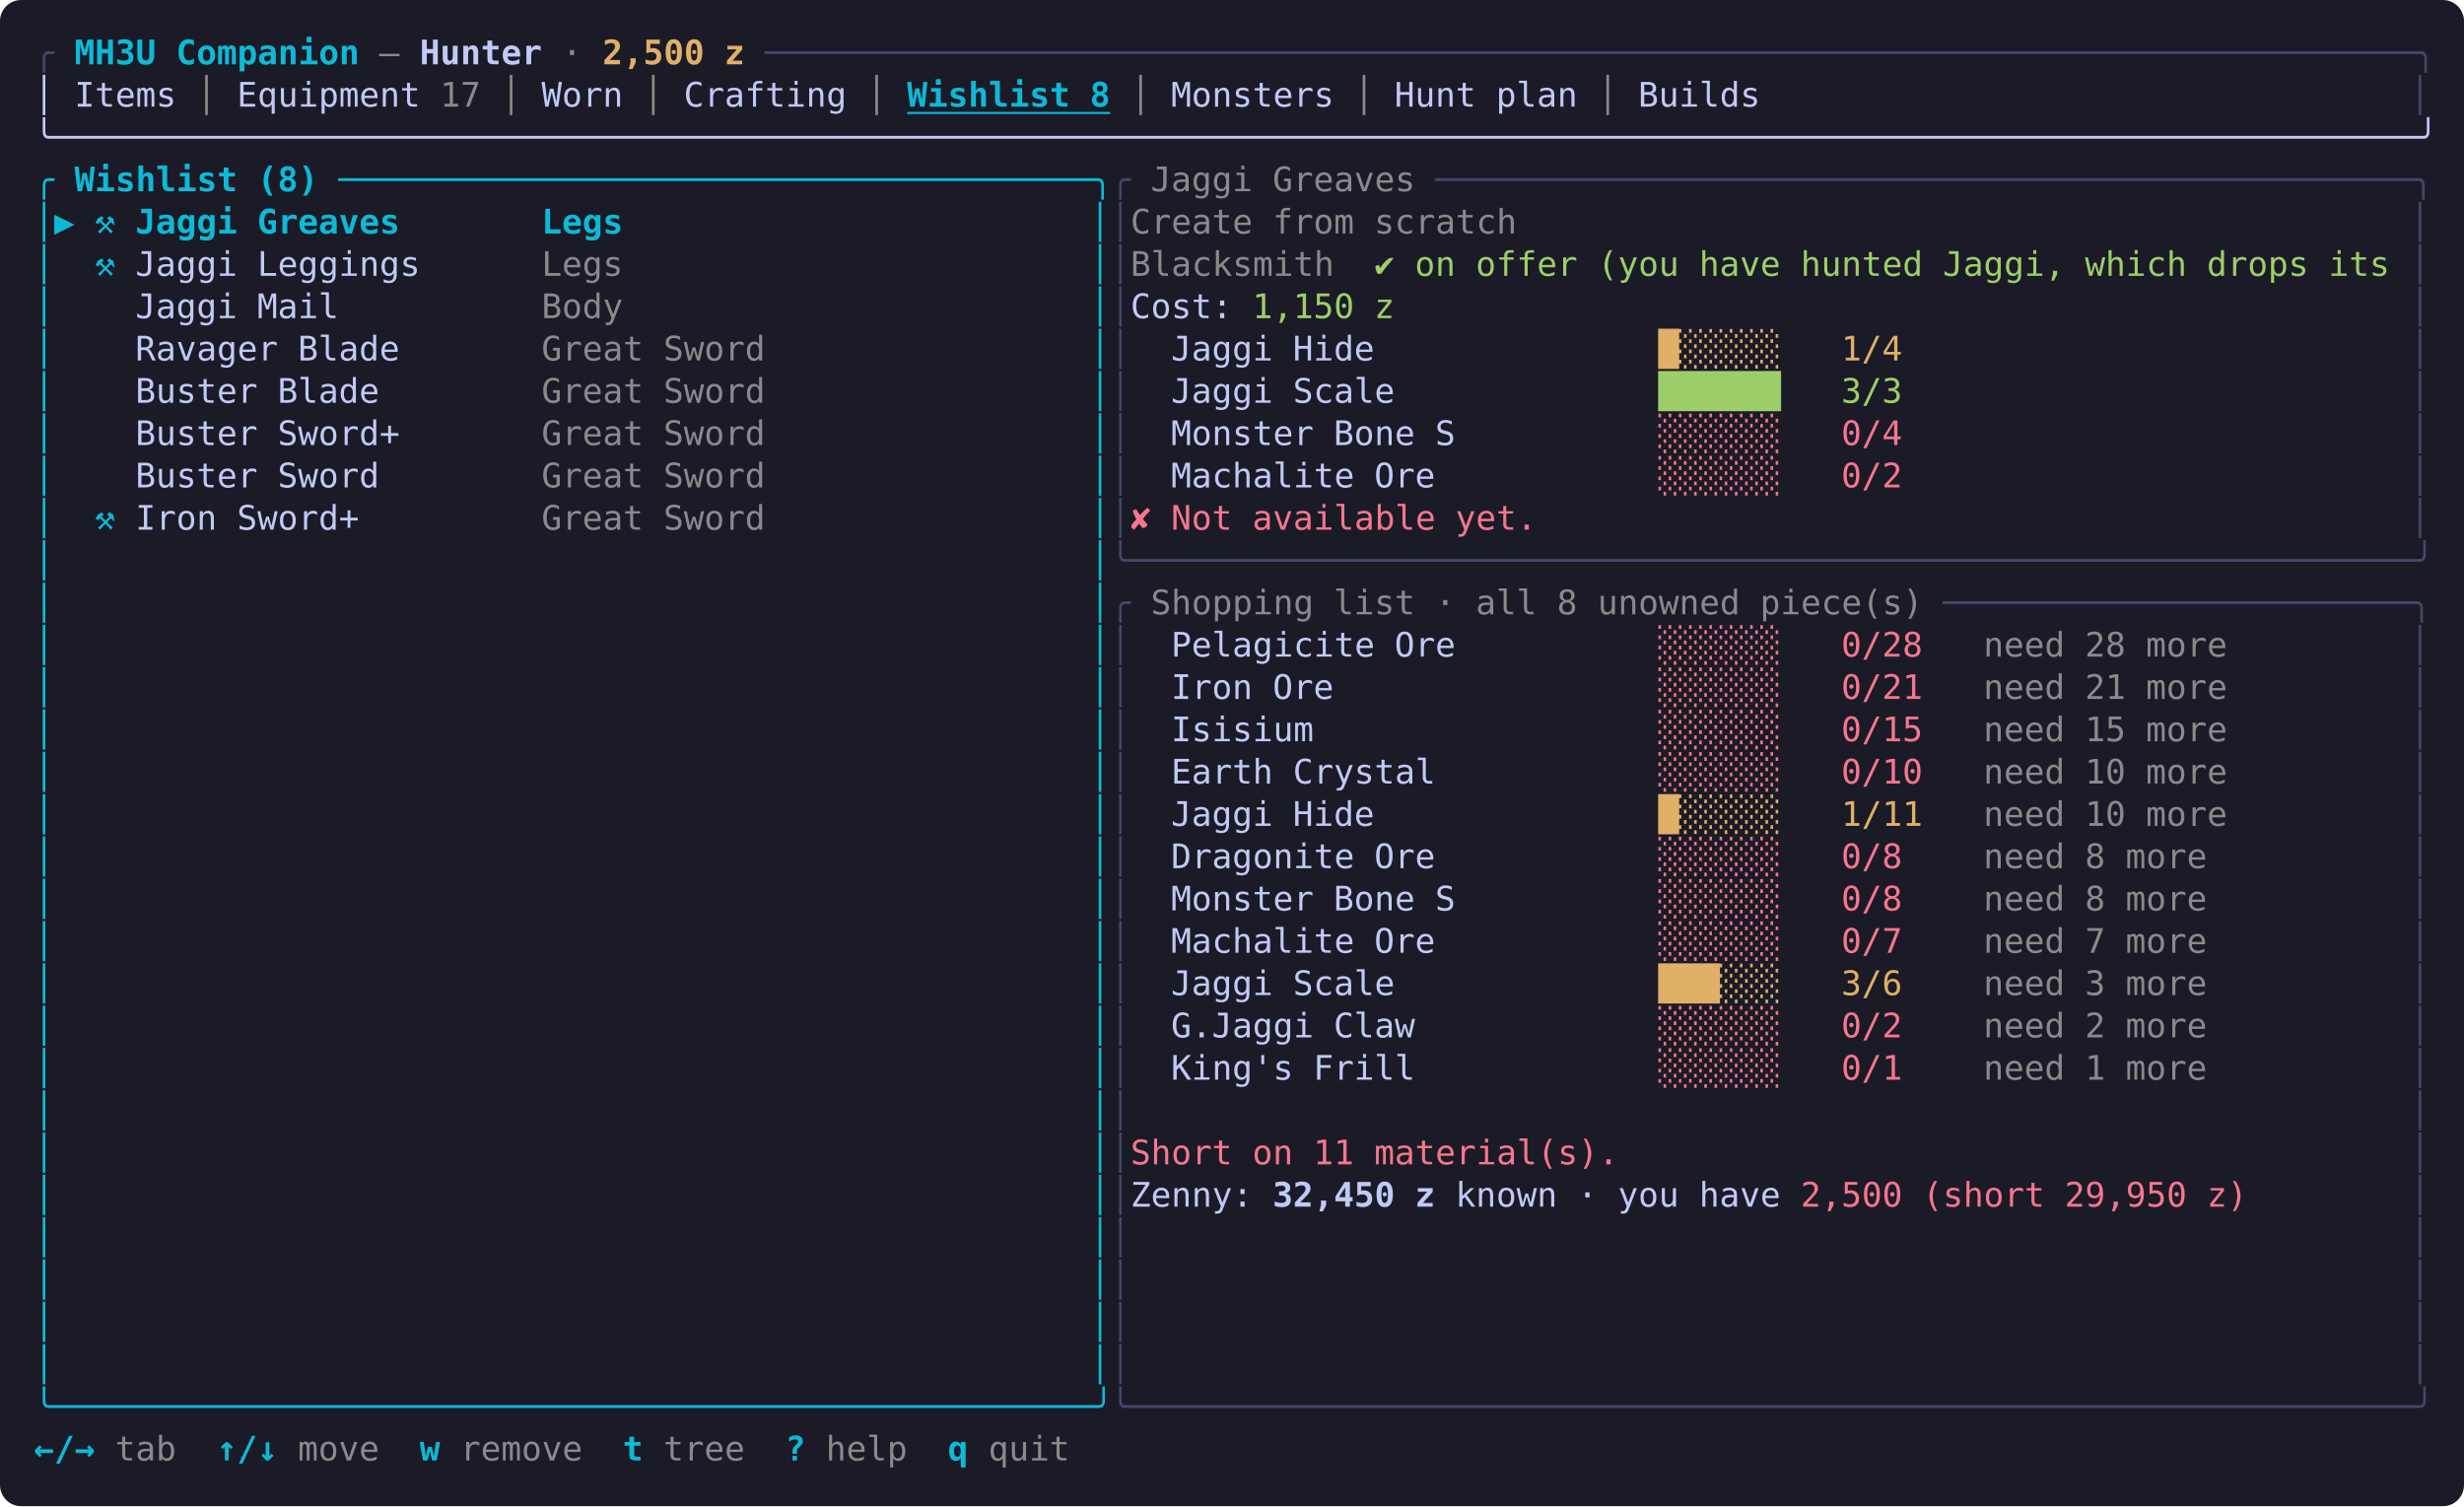
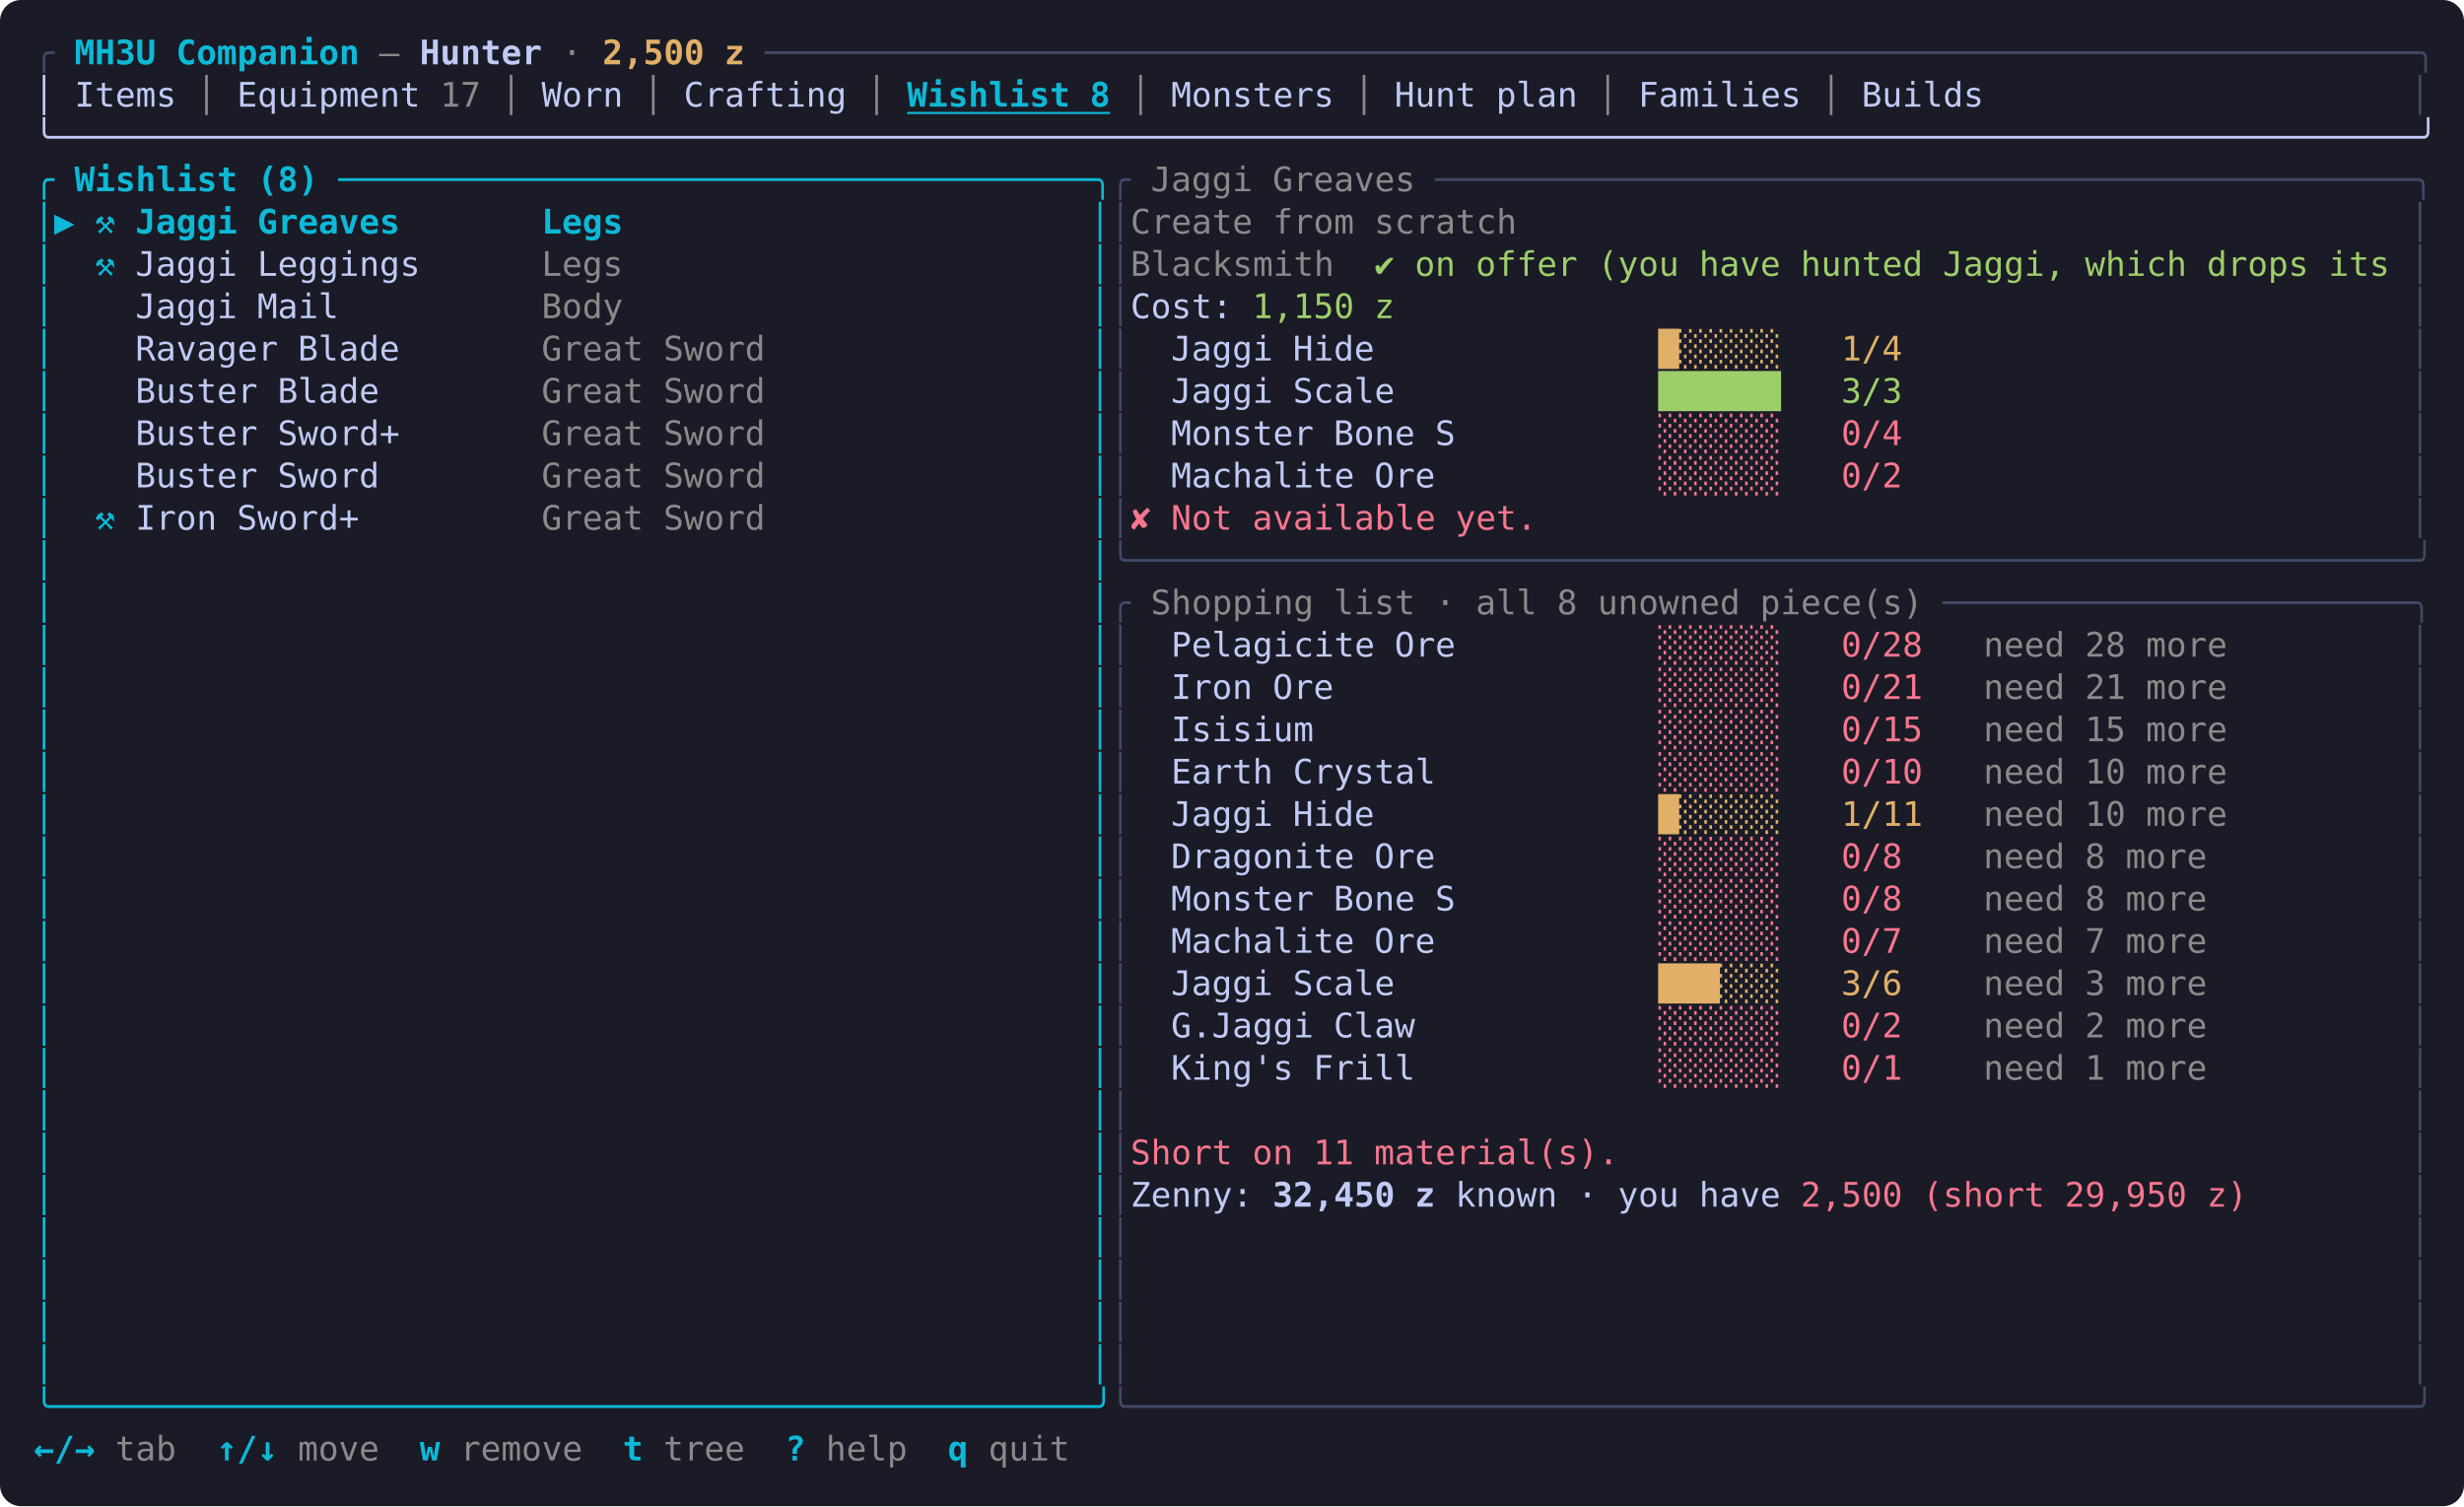
<svg xmlns="http://www.w3.org/2000/svg" width="1164.8" height="712" viewBox="0 0 1164.8 712" role="img">
  <rect width="100%" height="100%" rx="10" fill="#1a1b26" />
  <g font-family="'JetBrains Mono','JetBrainsMono Nerd Font','DejaVu Sans Mono',Menlo,Consolas,monospace" font-size="16">
    <text x="16.0" y="30.4" textLength="9.6" lengthAdjust="spacing" fill="#414868">╭</text>
    <text x="35.2" y="30.4" textLength="38.4" lengthAdjust="spacing" fill="#0db9d7" font-weight="bold">MH3U</text>
    <text x="83.2" y="30.4" textLength="86.4" lengthAdjust="spacing" fill="#0db9d7" font-weight="bold">Companion</text>
    <text x="179.2" y="30.4" textLength="9.6" lengthAdjust="spacing" fill="#8a8a8a">—</text>
    <text x="198.4" y="30.4" textLength="57.6" lengthAdjust="spacing" fill="#c0caf5" font-weight="bold">Hunter</text>
    <text x="265.6" y="30.4" textLength="9.6" lengthAdjust="spacing" fill="#8a8a8a">·</text>
    <text x="284.8" y="30.4" textLength="48.0" lengthAdjust="spacing" fill="#e0af68" font-weight="bold">2,500</text>
    <text x="342.4" y="30.4" textLength="9.6" lengthAdjust="spacing" fill="#e0af68" font-weight="bold">z</text>
    <text x="361.6" y="30.4" textLength="787.2" lengthAdjust="spacing" fill="#414868">─────────────────────────────────────────────────────────────────────────────────╮</text>
    <text x="16.0" y="50.4" textLength="9.6" lengthAdjust="spacing" fill="#c0caf5">│</text>
    <text x="35.2" y="50.4" textLength="48.0" lengthAdjust="spacing" fill="#c0caf5">Items</text>
    <text x="92.8" y="50.4" textLength="9.6" lengthAdjust="spacing" fill="#8a8a8a">│</text>
    <text x="112.0" y="50.4" textLength="86.4" lengthAdjust="spacing" fill="#c0caf5">Equipment</text>
    <text x="208.0" y="50.4" textLength="19.2" lengthAdjust="spacing" fill="#8a8a8a">17</text>
    <text x="236.8" y="50.4" textLength="9.6" lengthAdjust="spacing" fill="#8a8a8a">│</text>
    <text x="256.0" y="50.4" textLength="38.4" lengthAdjust="spacing" fill="#c0caf5">Worn</text>
    <text x="304.0" y="50.4" textLength="9.6" lengthAdjust="spacing" fill="#8a8a8a">│</text>
    <text x="323.2" y="50.4" textLength="76.8" lengthAdjust="spacing" fill="#c0caf5">Crafting</text>
    <text x="409.6" y="50.4" textLength="9.6" lengthAdjust="spacing" fill="#8a8a8a">│</text>
    <text x="428.8" y="50.4" textLength="76.8" lengthAdjust="spacing" fill="#0db9d7" font-weight="bold">Wishlist</text>
    <text x="515.2" y="50.4" textLength="9.6" lengthAdjust="spacing" fill="#0db9d7" font-weight="bold">8</text>
    <line x1="428.8" y1="53.4" x2="524.8" y2="53.4" stroke="#0db9d7" stroke-width="1" />
    <text x="534.4" y="50.4" textLength="9.6" lengthAdjust="spacing" fill="#8a8a8a">│</text>
    <text x="553.6" y="50.4" textLength="76.8" lengthAdjust="spacing" fill="#c0caf5">Monsters</text>
    <text x="640.0" y="50.4" textLength="9.6" lengthAdjust="spacing" fill="#8a8a8a">│</text>
    <text x="659.2" y="50.4" textLength="38.4" lengthAdjust="spacing" fill="#c0caf5">Hunt</text>
    <text x="707.2" y="50.4" textLength="38.4" lengthAdjust="spacing" fill="#c0caf5">plan</text>
    <text x="755.2" y="50.4" textLength="9.6" lengthAdjust="spacing" fill="#8a8a8a">│</text>
-     <text x="774.4" y="50.4" textLength="57.6" lengthAdjust="spacing" fill="#c0caf5">Builds</text>
+     <text x="774.4" y="50.4" textLength="76.8" lengthAdjust="spacing" fill="#c0caf5">Families</text>
+     <text x="860.8" y="50.4" textLength="9.6" lengthAdjust="spacing" fill="#8a8a8a">│</text>
+     <text x="880.0" y="50.4" textLength="57.6" lengthAdjust="spacing" fill="#c0caf5">Builds</text>
    <text x="1139.2" y="50.4" textLength="9.6" lengthAdjust="spacing" fill="#414868">│</text>
    <text x="16.0" y="70.4" textLength="1132.8" lengthAdjust="spacing" fill="#c0caf5">╰────────────────────────────────────────────────────────────────────────────────────────────────────────────────────╯</text>
    <text x="16.0" y="90.4" textLength="9.6" lengthAdjust="spacing" fill="#0db9d7">╭</text>
    <text x="35.2" y="90.4" textLength="76.8" lengthAdjust="spacing" fill="#0db9d7" font-weight="bold">Wishlist</text>
    <text x="121.6" y="90.4" textLength="28.8" lengthAdjust="spacing" fill="#0db9d7" font-weight="bold">(8)</text>
    <text x="160.0" y="90.4" textLength="364.8" lengthAdjust="spacing" fill="#0db9d7">─────────────────────────────────────╮</text>
    <text x="524.8" y="90.4" textLength="9.6" lengthAdjust="spacing" fill="#414868">╭</text>
    <text x="544.0" y="90.4" textLength="48.0" lengthAdjust="spacing" fill="#8a8a8a">Jaggi</text>
    <text x="601.6" y="90.4" textLength="67.2" lengthAdjust="spacing" fill="#8a8a8a">Greaves</text>
    <text x="678.4" y="90.4" textLength="470.4" lengthAdjust="spacing" fill="#414868">────────────────────────────────────────────────╮</text>
    <text x="16.0" y="110.4" textLength="9.6" lengthAdjust="spacing" fill="#0db9d7">│</text>
    <text x="25.6" y="110.4" textLength="9.6" lengthAdjust="spacing" fill="#0db9d7" font-weight="bold">▶︎</text>
    <text x="44.8" y="110.4" textLength="9.6" lengthAdjust="spacing" fill="#0db9d7" font-weight="bold">⚒︎</text>
    <text x="64.0" y="110.4" textLength="48.0" lengthAdjust="spacing" fill="#0db9d7" font-weight="bold">Jaggi</text>
    <text x="121.6" y="110.4" textLength="67.2" lengthAdjust="spacing" fill="#0db9d7" font-weight="bold">Greaves</text>
    <text x="256.0" y="110.4" textLength="38.4" lengthAdjust="spacing" fill="#0db9d7" font-weight="bold">Legs</text>
    <text x="515.2" y="110.4" textLength="9.6" lengthAdjust="spacing" fill="#0db9d7">│</text>
    <text x="524.8" y="110.4" textLength="9.6" lengthAdjust="spacing" fill="#414868">│</text>
    <text x="534.4" y="110.4" textLength="57.6" lengthAdjust="spacing" fill="#8a8a8a">Create</text>
    <text x="601.6" y="110.4" textLength="38.4" lengthAdjust="spacing" fill="#8a8a8a">from</text>
    <text x="649.6" y="110.4" textLength="67.2" lengthAdjust="spacing" fill="#8a8a8a">scratch</text>
    <text x="1139.2" y="110.4" textLength="9.6" lengthAdjust="spacing" fill="#414868">│</text>
    <text x="16.0" y="130.4" textLength="9.6" lengthAdjust="spacing" fill="#0db9d7">│</text>
    <text x="44.8" y="130.4" textLength="9.6" lengthAdjust="spacing" fill="#0db9d7">⚒︎</text>
    <text x="64.0" y="130.4" textLength="48.0" lengthAdjust="spacing" fill="#c0caf5">Jaggi</text>
    <text x="121.6" y="130.4" textLength="76.8" lengthAdjust="spacing" fill="#c0caf5">Leggings</text>
    <text x="256.0" y="130.4" textLength="38.4" lengthAdjust="spacing" fill="#8a8a8a">Legs</text>
    <text x="515.2" y="130.4" textLength="9.6" lengthAdjust="spacing" fill="#0db9d7">│</text>
    <text x="524.8" y="130.4" textLength="9.6" lengthAdjust="spacing" fill="#414868">│</text>
    <text x="534.4" y="130.4" textLength="96.0" lengthAdjust="spacing" fill="#8a8a8a">Blacksmith</text>
    <text x="649.6" y="130.4" textLength="9.6" lengthAdjust="spacing" fill="#9ece6a">✔︎</text>
    <text x="668.8" y="130.4" textLength="19.2" lengthAdjust="spacing" fill="#9ece6a">on</text>
    <text x="697.6" y="130.4" textLength="48.0" lengthAdjust="spacing" fill="#9ece6a">offer</text>
    <text x="755.2" y="130.4" textLength="38.4" lengthAdjust="spacing" fill="#9ece6a">(you</text>
    <text x="803.2" y="130.4" textLength="38.4" lengthAdjust="spacing" fill="#9ece6a">have</text>
    <text x="851.2" y="130.4" textLength="57.6" lengthAdjust="spacing" fill="#9ece6a">hunted</text>
    <text x="918.4" y="130.4" textLength="57.6" lengthAdjust="spacing" fill="#9ece6a">Jaggi,</text>
    <text x="985.6" y="130.4" textLength="48.0" lengthAdjust="spacing" fill="#9ece6a">which</text>
    <text x="1043.2" y="130.4" textLength="48.0" lengthAdjust="spacing" fill="#9ece6a">drops</text>
    <text x="1100.8" y="130.4" textLength="28.8" lengthAdjust="spacing" fill="#9ece6a">its</text>
    <text x="1139.2" y="130.4" textLength="9.6" lengthAdjust="spacing" fill="#414868">│</text>
    <text x="16.0" y="150.4" textLength="9.6" lengthAdjust="spacing" fill="#0db9d7">│</text>
    <text x="64.0" y="150.4" textLength="48.0" lengthAdjust="spacing" fill="#c0caf5">Jaggi</text>
    <text x="121.6" y="150.4" textLength="38.4" lengthAdjust="spacing" fill="#c0caf5">Mail</text>
    <text x="256.0" y="150.4" textLength="38.4" lengthAdjust="spacing" fill="#8a8a8a">Body</text>
    <text x="515.2" y="150.4" textLength="9.6" lengthAdjust="spacing" fill="#0db9d7">│</text>
    <text x="524.8" y="150.4" textLength="9.6" lengthAdjust="spacing" fill="#414868">│</text>
    <text x="534.4" y="150.4" textLength="48.0" lengthAdjust="spacing" fill="#c0caf5">Cost:</text>
    <text x="592.0" y="150.4" textLength="48.0" lengthAdjust="spacing" fill="#9ece6a">1,150</text>
    <text x="649.6" y="150.4" textLength="9.6" lengthAdjust="spacing" fill="#9ece6a">z</text>
    <text x="1139.2" y="150.4" textLength="9.6" lengthAdjust="spacing" fill="#414868">│</text>
    <text x="16.0" y="170.4" textLength="9.6" lengthAdjust="spacing" fill="#0db9d7">│</text>
    <text x="64.0" y="170.4" textLength="67.2" lengthAdjust="spacing" fill="#c0caf5">Ravager</text>
    <text x="140.8" y="170.4" textLength="48.0" lengthAdjust="spacing" fill="#c0caf5">Blade</text>
    <text x="256.0" y="170.4" textLength="48.0" lengthAdjust="spacing" fill="#8a8a8a">Great</text>
    <text x="313.6" y="170.4" textLength="48.0" lengthAdjust="spacing" fill="#8a8a8a">Sword</text>
    <text x="515.2" y="170.4" textLength="9.6" lengthAdjust="spacing" fill="#0db9d7">│</text>
    <text x="524.8" y="170.4" textLength="9.6" lengthAdjust="spacing" fill="#414868">│</text>
    <text x="553.6" y="170.4" textLength="48.0" lengthAdjust="spacing" fill="#c0caf5">Jaggi</text>
    <text x="611.2" y="170.4" textLength="38.4" lengthAdjust="spacing" fill="#c0caf5">Hide</text>
    <text x="784.0" y="170.4" textLength="57.6" lengthAdjust="spacing" fill="#e0af68">█░░░░░</text>
    <text x="870.4" y="170.4" textLength="28.8" lengthAdjust="spacing" fill="#e0af68">1/4</text>
    <text x="1139.2" y="170.4" textLength="9.6" lengthAdjust="spacing" fill="#414868">│</text>
    <text x="16.0" y="190.4" textLength="9.6" lengthAdjust="spacing" fill="#0db9d7">│</text>
    <text x="64.0" y="190.4" textLength="57.6" lengthAdjust="spacing" fill="#c0caf5">Buster</text>
    <text x="131.2" y="190.4" textLength="48.0" lengthAdjust="spacing" fill="#c0caf5">Blade</text>
    <text x="256.0" y="190.4" textLength="48.0" lengthAdjust="spacing" fill="#8a8a8a">Great</text>
    <text x="313.6" y="190.4" textLength="48.0" lengthAdjust="spacing" fill="#8a8a8a">Sword</text>
    <text x="515.2" y="190.4" textLength="9.6" lengthAdjust="spacing" fill="#0db9d7">│</text>
    <text x="524.8" y="190.4" textLength="9.6" lengthAdjust="spacing" fill="#414868">│</text>
    <text x="553.6" y="190.4" textLength="48.0" lengthAdjust="spacing" fill="#c0caf5">Jaggi</text>
    <text x="611.2" y="190.4" textLength="48.0" lengthAdjust="spacing" fill="#c0caf5">Scale</text>
    <text x="784.0" y="190.4" textLength="57.6" lengthAdjust="spacing" fill="#9ece6a">██████</text>
    <text x="870.4" y="190.4" textLength="28.8" lengthAdjust="spacing" fill="#9ece6a">3/3</text>
    <text x="1139.2" y="190.4" textLength="9.6" lengthAdjust="spacing" fill="#414868">│</text>
    <text x="16.0" y="210.4" textLength="9.6" lengthAdjust="spacing" fill="#0db9d7">│</text>
    <text x="64.0" y="210.4" textLength="57.6" lengthAdjust="spacing" fill="#c0caf5">Buster</text>
    <text x="131.2" y="210.4" textLength="57.6" lengthAdjust="spacing" fill="#c0caf5">Sword+</text>
    <text x="256.0" y="210.4" textLength="48.0" lengthAdjust="spacing" fill="#8a8a8a">Great</text>
    <text x="313.6" y="210.4" textLength="48.0" lengthAdjust="spacing" fill="#8a8a8a">Sword</text>
    <text x="515.2" y="210.4" textLength="9.6" lengthAdjust="spacing" fill="#0db9d7">│</text>
    <text x="524.8" y="210.4" textLength="9.6" lengthAdjust="spacing" fill="#414868">│</text>
    <text x="553.6" y="210.4" textLength="67.2" lengthAdjust="spacing" fill="#c0caf5">Monster</text>
    <text x="630.4" y="210.4" textLength="38.4" lengthAdjust="spacing" fill="#c0caf5">Bone</text>
    <text x="678.4" y="210.4" textLength="9.6" lengthAdjust="spacing" fill="#c0caf5">S</text>
    <text x="784.0" y="210.4" textLength="57.6" lengthAdjust="spacing" fill="#f7768e">░░░░░░</text>
    <text x="870.4" y="210.4" textLength="28.8" lengthAdjust="spacing" fill="#f7768e">0/4</text>
    <text x="1139.2" y="210.4" textLength="9.6" lengthAdjust="spacing" fill="#414868">│</text>
    <text x="16.0" y="230.4" textLength="9.6" lengthAdjust="spacing" fill="#0db9d7">│</text>
    <text x="64.0" y="230.4" textLength="57.6" lengthAdjust="spacing" fill="#c0caf5">Buster</text>
    <text x="131.2" y="230.4" textLength="48.0" lengthAdjust="spacing" fill="#c0caf5">Sword</text>
    <text x="256.0" y="230.4" textLength="48.0" lengthAdjust="spacing" fill="#8a8a8a">Great</text>
    <text x="313.6" y="230.4" textLength="48.0" lengthAdjust="spacing" fill="#8a8a8a">Sword</text>
    <text x="515.2" y="230.4" textLength="9.6" lengthAdjust="spacing" fill="#0db9d7">│</text>
    <text x="524.8" y="230.4" textLength="9.6" lengthAdjust="spacing" fill="#414868">│</text>
    <text x="553.6" y="230.4" textLength="86.4" lengthAdjust="spacing" fill="#c0caf5">Machalite</text>
    <text x="649.6" y="230.4" textLength="28.8" lengthAdjust="spacing" fill="#c0caf5">Ore</text>
    <text x="784.0" y="230.4" textLength="57.6" lengthAdjust="spacing" fill="#f7768e">░░░░░░</text>
    <text x="870.4" y="230.4" textLength="28.8" lengthAdjust="spacing" fill="#f7768e">0/2</text>
    <text x="1139.2" y="230.4" textLength="9.6" lengthAdjust="spacing" fill="#414868">│</text>
    <text x="16.0" y="250.4" textLength="9.6" lengthAdjust="spacing" fill="#0db9d7">│</text>
    <text x="44.8" y="250.4" textLength="9.6" lengthAdjust="spacing" fill="#0db9d7">⚒︎</text>
    <text x="64.0" y="250.4" textLength="38.4" lengthAdjust="spacing" fill="#c0caf5">Iron</text>
    <text x="112.0" y="250.4" textLength="57.6" lengthAdjust="spacing" fill="#c0caf5">Sword+</text>
    <text x="256.0" y="250.4" textLength="48.0" lengthAdjust="spacing" fill="#8a8a8a">Great</text>
    <text x="313.6" y="250.4" textLength="48.0" lengthAdjust="spacing" fill="#8a8a8a">Sword</text>
    <text x="515.2" y="250.4" textLength="9.6" lengthAdjust="spacing" fill="#0db9d7">│</text>
    <text x="524.8" y="250.4" textLength="9.6" lengthAdjust="spacing" fill="#414868">│</text>
    <text x="534.4" y="250.4" textLength="9.6" lengthAdjust="spacing" fill="#f7768e">✘︎</text>
    <text x="553.6" y="250.4" textLength="28.8" lengthAdjust="spacing" fill="#f7768e">Not</text>
    <text x="592.0" y="250.4" textLength="86.4" lengthAdjust="spacing" fill="#f7768e">available</text>
    <text x="688.0" y="250.4" textLength="38.4" lengthAdjust="spacing" fill="#f7768e">yet.</text>
    <text x="1139.2" y="250.4" textLength="9.6" lengthAdjust="spacing" fill="#414868">│</text>
    <text x="16.0" y="270.4" textLength="9.6" lengthAdjust="spacing" fill="#0db9d7">│</text>
    <text x="515.2" y="270.4" textLength="9.6" lengthAdjust="spacing" fill="#0db9d7">│</text>
    <text x="524.8" y="270.4" textLength="624.0" lengthAdjust="spacing" fill="#414868">╰───────────────────────────────────────────────────────────────╯</text>
    <text x="16.0" y="290.4" textLength="9.6" lengthAdjust="spacing" fill="#0db9d7">│</text>
    <text x="515.2" y="290.4" textLength="9.6" lengthAdjust="spacing" fill="#0db9d7">│</text>
    <text x="524.8" y="290.4" textLength="9.6" lengthAdjust="spacing" fill="#414868">╭</text>
    <text x="544.0" y="290.4" textLength="76.8" lengthAdjust="spacing" fill="#8a8a8a">Shopping</text>
    <text x="630.4" y="290.4" textLength="38.4" lengthAdjust="spacing" fill="#8a8a8a">list</text>
    <text x="678.4" y="290.4" textLength="9.6" lengthAdjust="spacing" fill="#8a8a8a">·</text>
    <text x="697.6" y="290.4" textLength="28.8" lengthAdjust="spacing" fill="#8a8a8a">all</text>
    <text x="736.0" y="290.4" textLength="9.6" lengthAdjust="spacing" fill="#8a8a8a">8</text>
    <text x="755.2" y="290.4" textLength="67.2" lengthAdjust="spacing" fill="#8a8a8a">unowned</text>
    <text x="832.0" y="290.4" textLength="76.8" lengthAdjust="spacing" fill="#8a8a8a">piece(s)</text>
    <text x="918.4" y="290.4" textLength="230.4" lengthAdjust="spacing" fill="#414868">───────────────────────╮</text>
    <text x="16.0" y="310.4" textLength="9.6" lengthAdjust="spacing" fill="#0db9d7">│</text>
    <text x="515.2" y="310.4" textLength="9.6" lengthAdjust="spacing" fill="#0db9d7">│</text>
    <text x="524.8" y="310.4" textLength="9.6" lengthAdjust="spacing" fill="#414868">│</text>
    <text x="553.6" y="310.4" textLength="96.0" lengthAdjust="spacing" fill="#c0caf5">Pelagicite</text>
    <text x="659.2" y="310.4" textLength="28.8" lengthAdjust="spacing" fill="#c0caf5">Ore</text>
    <text x="784.0" y="310.4" textLength="57.6" lengthAdjust="spacing" fill="#f7768e">░░░░░░</text>
    <text x="870.4" y="310.4" textLength="38.4" lengthAdjust="spacing" fill="#f7768e">0/28</text>
    <text x="937.6" y="310.4" textLength="38.4" lengthAdjust="spacing" fill="#8a8a8a">need</text>
    <text x="985.6" y="310.4" textLength="19.2" lengthAdjust="spacing" fill="#8a8a8a">28</text>
    <text x="1014.4" y="310.4" textLength="38.4" lengthAdjust="spacing" fill="#8a8a8a">more</text>
    <text x="1139.2" y="310.4" textLength="9.6" lengthAdjust="spacing" fill="#414868">│</text>
    <text x="16.0" y="330.4" textLength="9.6" lengthAdjust="spacing" fill="#0db9d7">│</text>
    <text x="515.2" y="330.4" textLength="9.6" lengthAdjust="spacing" fill="#0db9d7">│</text>
    <text x="524.8" y="330.4" textLength="9.6" lengthAdjust="spacing" fill="#414868">│</text>
    <text x="553.6" y="330.4" textLength="38.4" lengthAdjust="spacing" fill="#c0caf5">Iron</text>
    <text x="601.6" y="330.4" textLength="28.8" lengthAdjust="spacing" fill="#c0caf5">Ore</text>
    <text x="784.0" y="330.4" textLength="57.6" lengthAdjust="spacing" fill="#f7768e">░░░░░░</text>
    <text x="870.4" y="330.4" textLength="38.4" lengthAdjust="spacing" fill="#f7768e">0/21</text>
    <text x="937.6" y="330.4" textLength="38.4" lengthAdjust="spacing" fill="#8a8a8a">need</text>
    <text x="985.6" y="330.4" textLength="19.2" lengthAdjust="spacing" fill="#8a8a8a">21</text>
    <text x="1014.4" y="330.4" textLength="38.4" lengthAdjust="spacing" fill="#8a8a8a">more</text>
    <text x="1139.2" y="330.4" textLength="9.6" lengthAdjust="spacing" fill="#414868">│</text>
    <text x="16.0" y="350.4" textLength="9.6" lengthAdjust="spacing" fill="#0db9d7">│</text>
    <text x="515.2" y="350.4" textLength="9.6" lengthAdjust="spacing" fill="#0db9d7">│</text>
    <text x="524.8" y="350.4" textLength="9.6" lengthAdjust="spacing" fill="#414868">│</text>
    <text x="553.6" y="350.4" textLength="67.2" lengthAdjust="spacing" fill="#c0caf5">Isisium</text>
    <text x="784.0" y="350.4" textLength="57.6" lengthAdjust="spacing" fill="#f7768e">░░░░░░</text>
    <text x="870.4" y="350.4" textLength="38.4" lengthAdjust="spacing" fill="#f7768e">0/15</text>
    <text x="937.6" y="350.4" textLength="38.4" lengthAdjust="spacing" fill="#8a8a8a">need</text>
    <text x="985.6" y="350.4" textLength="19.2" lengthAdjust="spacing" fill="#8a8a8a">15</text>
    <text x="1014.4" y="350.4" textLength="38.4" lengthAdjust="spacing" fill="#8a8a8a">more</text>
    <text x="1139.2" y="350.4" textLength="9.6" lengthAdjust="spacing" fill="#414868">│</text>
    <text x="16.0" y="370.4" textLength="9.6" lengthAdjust="spacing" fill="#0db9d7">│</text>
    <text x="515.2" y="370.4" textLength="9.6" lengthAdjust="spacing" fill="#0db9d7">│</text>
    <text x="524.8" y="370.4" textLength="9.6" lengthAdjust="spacing" fill="#414868">│</text>
    <text x="553.6" y="370.4" textLength="48.0" lengthAdjust="spacing" fill="#c0caf5">Earth</text>
    <text x="611.2" y="370.4" textLength="67.2" lengthAdjust="spacing" fill="#c0caf5">Crystal</text>
    <text x="784.0" y="370.4" textLength="57.6" lengthAdjust="spacing" fill="#f7768e">░░░░░░</text>
    <text x="870.4" y="370.4" textLength="38.4" lengthAdjust="spacing" fill="#f7768e">0/10</text>
    <text x="937.6" y="370.4" textLength="38.4" lengthAdjust="spacing" fill="#8a8a8a">need</text>
    <text x="985.6" y="370.4" textLength="19.2" lengthAdjust="spacing" fill="#8a8a8a">10</text>
    <text x="1014.4" y="370.4" textLength="38.4" lengthAdjust="spacing" fill="#8a8a8a">more</text>
    <text x="1139.2" y="370.4" textLength="9.6" lengthAdjust="spacing" fill="#414868">│</text>
    <text x="16.0" y="390.4" textLength="9.6" lengthAdjust="spacing" fill="#0db9d7">│</text>
    <text x="515.2" y="390.4" textLength="9.6" lengthAdjust="spacing" fill="#0db9d7">│</text>
    <text x="524.8" y="390.4" textLength="9.6" lengthAdjust="spacing" fill="#414868">│</text>
    <text x="553.6" y="390.4" textLength="48.0" lengthAdjust="spacing" fill="#c0caf5">Jaggi</text>
    <text x="611.2" y="390.4" textLength="38.4" lengthAdjust="spacing" fill="#c0caf5">Hide</text>
    <text x="784.0" y="390.4" textLength="57.6" lengthAdjust="spacing" fill="#e0af68">█░░░░░</text>
    <text x="870.4" y="390.4" textLength="38.4" lengthAdjust="spacing" fill="#e0af68">1/11</text>
    <text x="937.6" y="390.4" textLength="38.4" lengthAdjust="spacing" fill="#8a8a8a">need</text>
    <text x="985.6" y="390.4" textLength="19.2" lengthAdjust="spacing" fill="#8a8a8a">10</text>
    <text x="1014.4" y="390.4" textLength="38.4" lengthAdjust="spacing" fill="#8a8a8a">more</text>
    <text x="1139.2" y="390.4" textLength="9.6" lengthAdjust="spacing" fill="#414868">│</text>
    <text x="16.0" y="410.4" textLength="9.6" lengthAdjust="spacing" fill="#0db9d7">│</text>
    <text x="515.2" y="410.4" textLength="9.6" lengthAdjust="spacing" fill="#0db9d7">│</text>
    <text x="524.8" y="410.4" textLength="9.6" lengthAdjust="spacing" fill="#414868">│</text>
    <text x="553.6" y="410.4" textLength="86.4" lengthAdjust="spacing" fill="#c0caf5">Dragonite</text>
    <text x="649.6" y="410.4" textLength="28.8" lengthAdjust="spacing" fill="#c0caf5">Ore</text>
    <text x="784.0" y="410.4" textLength="57.6" lengthAdjust="spacing" fill="#f7768e">░░░░░░</text>
    <text x="870.4" y="410.4" textLength="28.8" lengthAdjust="spacing" fill="#f7768e">0/8</text>
    <text x="937.6" y="410.4" textLength="38.4" lengthAdjust="spacing" fill="#8a8a8a">need</text>
    <text x="985.6" y="410.4" textLength="9.6" lengthAdjust="spacing" fill="#8a8a8a">8</text>
    <text x="1004.8" y="410.4" textLength="38.4" lengthAdjust="spacing" fill="#8a8a8a">more</text>
    <text x="1139.2" y="410.4" textLength="9.6" lengthAdjust="spacing" fill="#414868">│</text>
    <text x="16.0" y="430.4" textLength="9.6" lengthAdjust="spacing" fill="#0db9d7">│</text>
    <text x="515.2" y="430.4" textLength="9.6" lengthAdjust="spacing" fill="#0db9d7">│</text>
    <text x="524.8" y="430.4" textLength="9.6" lengthAdjust="spacing" fill="#414868">│</text>
    <text x="553.6" y="430.4" textLength="67.2" lengthAdjust="spacing" fill="#c0caf5">Monster</text>
    <text x="630.4" y="430.4" textLength="38.4" lengthAdjust="spacing" fill="#c0caf5">Bone</text>
    <text x="678.4" y="430.4" textLength="9.6" lengthAdjust="spacing" fill="#c0caf5">S</text>
    <text x="784.0" y="430.4" textLength="57.6" lengthAdjust="spacing" fill="#f7768e">░░░░░░</text>
    <text x="870.4" y="430.4" textLength="28.8" lengthAdjust="spacing" fill="#f7768e">0/8</text>
    <text x="937.6" y="430.4" textLength="38.4" lengthAdjust="spacing" fill="#8a8a8a">need</text>
    <text x="985.6" y="430.4" textLength="9.6" lengthAdjust="spacing" fill="#8a8a8a">8</text>
    <text x="1004.8" y="430.4" textLength="38.4" lengthAdjust="spacing" fill="#8a8a8a">more</text>
    <text x="1139.2" y="430.4" textLength="9.6" lengthAdjust="spacing" fill="#414868">│</text>
    <text x="16.0" y="450.4" textLength="9.6" lengthAdjust="spacing" fill="#0db9d7">│</text>
    <text x="515.2" y="450.4" textLength="9.6" lengthAdjust="spacing" fill="#0db9d7">│</text>
    <text x="524.8" y="450.4" textLength="9.6" lengthAdjust="spacing" fill="#414868">│</text>
    <text x="553.6" y="450.4" textLength="86.4" lengthAdjust="spacing" fill="#c0caf5">Machalite</text>
    <text x="649.6" y="450.4" textLength="28.8" lengthAdjust="spacing" fill="#c0caf5">Ore</text>
    <text x="784.0" y="450.4" textLength="57.6" lengthAdjust="spacing" fill="#f7768e">░░░░░░</text>
    <text x="870.4" y="450.4" textLength="28.8" lengthAdjust="spacing" fill="#f7768e">0/7</text>
    <text x="937.6" y="450.4" textLength="38.4" lengthAdjust="spacing" fill="#8a8a8a">need</text>
    <text x="985.6" y="450.4" textLength="9.6" lengthAdjust="spacing" fill="#8a8a8a">7</text>
    <text x="1004.8" y="450.4" textLength="38.4" lengthAdjust="spacing" fill="#8a8a8a">more</text>
    <text x="1139.2" y="450.4" textLength="9.6" lengthAdjust="spacing" fill="#414868">│</text>
    <text x="16.0" y="470.4" textLength="9.6" lengthAdjust="spacing" fill="#0db9d7">│</text>
    <text x="515.2" y="470.4" textLength="9.6" lengthAdjust="spacing" fill="#0db9d7">│</text>
    <text x="524.8" y="470.4" textLength="9.6" lengthAdjust="spacing" fill="#414868">│</text>
    <text x="553.6" y="470.4" textLength="48.0" lengthAdjust="spacing" fill="#c0caf5">Jaggi</text>
    <text x="611.2" y="470.4" textLength="48.0" lengthAdjust="spacing" fill="#c0caf5">Scale</text>
    <text x="784.0" y="470.4" textLength="57.6" lengthAdjust="spacing" fill="#e0af68">███░░░</text>
    <text x="870.4" y="470.4" textLength="28.8" lengthAdjust="spacing" fill="#e0af68">3/6</text>
    <text x="937.6" y="470.4" textLength="38.4" lengthAdjust="spacing" fill="#8a8a8a">need</text>
    <text x="985.6" y="470.4" textLength="9.6" lengthAdjust="spacing" fill="#8a8a8a">3</text>
    <text x="1004.8" y="470.4" textLength="38.4" lengthAdjust="spacing" fill="#8a8a8a">more</text>
    <text x="1139.2" y="470.4" textLength="9.6" lengthAdjust="spacing" fill="#414868">│</text>
    <text x="16.0" y="490.4" textLength="9.6" lengthAdjust="spacing" fill="#0db9d7">│</text>
    <text x="515.2" y="490.4" textLength="9.6" lengthAdjust="spacing" fill="#0db9d7">│</text>
    <text x="524.8" y="490.4" textLength="9.6" lengthAdjust="spacing" fill="#414868">│</text>
    <text x="553.6" y="490.4" textLength="67.2" lengthAdjust="spacing" fill="#c0caf5">G.Jaggi</text>
    <text x="630.4" y="490.4" textLength="38.4" lengthAdjust="spacing" fill="#c0caf5">Claw</text>
    <text x="784.0" y="490.4" textLength="57.6" lengthAdjust="spacing" fill="#f7768e">░░░░░░</text>
    <text x="870.4" y="490.4" textLength="28.8" lengthAdjust="spacing" fill="#f7768e">0/2</text>
    <text x="937.6" y="490.4" textLength="38.4" lengthAdjust="spacing" fill="#8a8a8a">need</text>
    <text x="985.6" y="490.4" textLength="9.6" lengthAdjust="spacing" fill="#8a8a8a">2</text>
    <text x="1004.8" y="490.4" textLength="38.4" lengthAdjust="spacing" fill="#8a8a8a">more</text>
    <text x="1139.2" y="490.4" textLength="9.6" lengthAdjust="spacing" fill="#414868">│</text>
    <text x="16.0" y="510.4" textLength="9.6" lengthAdjust="spacing" fill="#0db9d7">│</text>
    <text x="515.2" y="510.4" textLength="9.6" lengthAdjust="spacing" fill="#0db9d7">│</text>
    <text x="524.8" y="510.4" textLength="9.6" lengthAdjust="spacing" fill="#414868">│</text>
    <text x="553.6" y="510.4" textLength="57.6" lengthAdjust="spacing" fill="#c0caf5">King's</text>
    <text x="620.8" y="510.4" textLength="48.0" lengthAdjust="spacing" fill="#c0caf5">Frill</text>
    <text x="784.0" y="510.4" textLength="57.6" lengthAdjust="spacing" fill="#f7768e">░░░░░░</text>
    <text x="870.4" y="510.4" textLength="28.8" lengthAdjust="spacing" fill="#f7768e">0/1</text>
    <text x="937.6" y="510.4" textLength="38.4" lengthAdjust="spacing" fill="#8a8a8a">need</text>
    <text x="985.6" y="510.4" textLength="9.6" lengthAdjust="spacing" fill="#8a8a8a">1</text>
    <text x="1004.8" y="510.4" textLength="38.4" lengthAdjust="spacing" fill="#8a8a8a">more</text>
    <text x="1139.2" y="510.4" textLength="9.6" lengthAdjust="spacing" fill="#414868">│</text>
    <text x="16.0" y="530.4" textLength="9.6" lengthAdjust="spacing" fill="#0db9d7">│</text>
    <text x="515.2" y="530.4" textLength="9.6" lengthAdjust="spacing" fill="#0db9d7">│</text>
    <text x="524.8" y="530.4" textLength="9.6" lengthAdjust="spacing" fill="#414868">│</text>
    <text x="1139.2" y="530.4" textLength="9.6" lengthAdjust="spacing" fill="#414868">│</text>
    <text x="16.0" y="550.4" textLength="9.6" lengthAdjust="spacing" fill="#0db9d7">│</text>
    <text x="515.2" y="550.4" textLength="9.6" lengthAdjust="spacing" fill="#0db9d7">│</text>
    <text x="524.8" y="550.4" textLength="9.6" lengthAdjust="spacing" fill="#414868">│</text>
    <text x="534.4" y="550.4" textLength="48.0" lengthAdjust="spacing" fill="#f7768e">Short</text>
    <text x="592.0" y="550.4" textLength="19.2" lengthAdjust="spacing" fill="#f7768e">on</text>
    <text x="620.8" y="550.4" textLength="19.2" lengthAdjust="spacing" fill="#f7768e">11</text>
    <text x="649.6" y="550.4" textLength="115.2" lengthAdjust="spacing" fill="#f7768e">material(s).</text>
    <text x="1139.2" y="550.4" textLength="9.6" lengthAdjust="spacing" fill="#414868">│</text>
    <text x="16.0" y="570.4" textLength="9.6" lengthAdjust="spacing" fill="#0db9d7">│</text>
    <text x="515.2" y="570.4" textLength="9.6" lengthAdjust="spacing" fill="#0db9d7">│</text>
    <text x="524.8" y="570.4" textLength="9.6" lengthAdjust="spacing" fill="#414868">│</text>
    <text x="534.4" y="570.4" textLength="57.6" lengthAdjust="spacing" fill="#c0caf5">Zenny:</text>
    <text x="601.6" y="570.4" textLength="57.6" lengthAdjust="spacing" fill="#c0caf5" font-weight="bold">32,450</text>
    <text x="668.8" y="570.4" textLength="9.6" lengthAdjust="spacing" fill="#c0caf5" font-weight="bold">z</text>
    <text x="688.0" y="570.4" textLength="48.0" lengthAdjust="spacing" fill="#c0caf5">known</text>
    <text x="745.6" y="570.4" textLength="9.6" lengthAdjust="spacing" fill="#c0caf5">·</text>
    <text x="764.8" y="570.4" textLength="28.8" lengthAdjust="spacing" fill="#c0caf5">you</text>
    <text x="803.2" y="570.4" textLength="38.4" lengthAdjust="spacing" fill="#c0caf5">have</text>
    <text x="851.2" y="570.4" textLength="48.0" lengthAdjust="spacing" fill="#f7768e">2,500</text>
    <text x="908.8" y="570.4" textLength="57.6" lengthAdjust="spacing" fill="#f7768e">(short</text>
    <text x="976.0" y="570.4" textLength="57.6" lengthAdjust="spacing" fill="#f7768e">29,950</text>
    <text x="1043.2" y="570.4" textLength="19.2" lengthAdjust="spacing" fill="#f7768e">z)</text>
    <text x="1139.2" y="570.4" textLength="9.6" lengthAdjust="spacing" fill="#414868">│</text>
    <text x="16.0" y="590.4" textLength="9.6" lengthAdjust="spacing" fill="#0db9d7">│</text>
    <text x="515.2" y="590.4" textLength="9.6" lengthAdjust="spacing" fill="#0db9d7">│</text>
    <text x="524.8" y="590.4" textLength="9.6" lengthAdjust="spacing" fill="#414868">│</text>
    <text x="1139.2" y="590.4" textLength="9.6" lengthAdjust="spacing" fill="#414868">│</text>
    <text x="16.0" y="610.4" textLength="9.6" lengthAdjust="spacing" fill="#0db9d7">│</text>
    <text x="515.2" y="610.4" textLength="9.6" lengthAdjust="spacing" fill="#0db9d7">│</text>
    <text x="524.8" y="610.4" textLength="9.6" lengthAdjust="spacing" fill="#414868">│</text>
    <text x="1139.2" y="610.4" textLength="9.6" lengthAdjust="spacing" fill="#414868">│</text>
    <text x="16.0" y="630.4" textLength="9.6" lengthAdjust="spacing" fill="#0db9d7">│</text>
    <text x="515.2" y="630.4" textLength="9.6" lengthAdjust="spacing" fill="#0db9d7">│</text>
    <text x="524.8" y="630.4" textLength="9.6" lengthAdjust="spacing" fill="#414868">│</text>
    <text x="1139.2" y="630.4" textLength="9.6" lengthAdjust="spacing" fill="#414868">│</text>
    <text x="16.0" y="650.4" textLength="9.6" lengthAdjust="spacing" fill="#0db9d7">│</text>
    <text x="515.2" y="650.4" textLength="9.6" lengthAdjust="spacing" fill="#0db9d7">│</text>
    <text x="524.8" y="650.4" textLength="9.6" lengthAdjust="spacing" fill="#414868">│</text>
    <text x="1139.2" y="650.4" textLength="9.6" lengthAdjust="spacing" fill="#414868">│</text>
    <text x="16.0" y="670.4" textLength="508.8" lengthAdjust="spacing" fill="#0db9d7">╰───────────────────────────────────────────────────╯</text>
    <text x="524.8" y="670.4" textLength="624.0" lengthAdjust="spacing" fill="#414868">╰───────────────────────────────────────────────────────────────╯</text>
    <text x="16.0" y="690.4" textLength="28.8" lengthAdjust="spacing" fill="#0db9d7" font-weight="bold">←/→</text>
    <text x="54.4" y="690.4" textLength="28.8" lengthAdjust="spacing" fill="#8a8a8a">tab</text>
    <text x="102.4" y="690.4" textLength="28.8" lengthAdjust="spacing" fill="#0db9d7" font-weight="bold">↑/↓</text>
    <text x="140.8" y="690.4" textLength="38.4" lengthAdjust="spacing" fill="#8a8a8a">move</text>
    <text x="198.4" y="690.4" textLength="9.6" lengthAdjust="spacing" fill="#0db9d7" font-weight="bold">w</text>
    <text x="217.6" y="690.4" textLength="57.6" lengthAdjust="spacing" fill="#8a8a8a">remove</text>
    <text x="294.4" y="690.4" textLength="9.6" lengthAdjust="spacing" fill="#0db9d7" font-weight="bold">t</text>
    <text x="313.6" y="690.4" textLength="38.4" lengthAdjust="spacing" fill="#8a8a8a">tree</text>
    <text x="371.2" y="690.4" textLength="9.6" lengthAdjust="spacing" fill="#0db9d7" font-weight="bold">?</text>
    <text x="390.4" y="690.4" textLength="38.4" lengthAdjust="spacing" fill="#8a8a8a">help</text>
    <text x="448.0" y="690.4" textLength="9.6" lengthAdjust="spacing" fill="#0db9d7" font-weight="bold">q</text>
    <text x="467.2" y="690.4" textLength="38.4" lengthAdjust="spacing" fill="#8a8a8a">quit</text>
  </g>
</svg>
